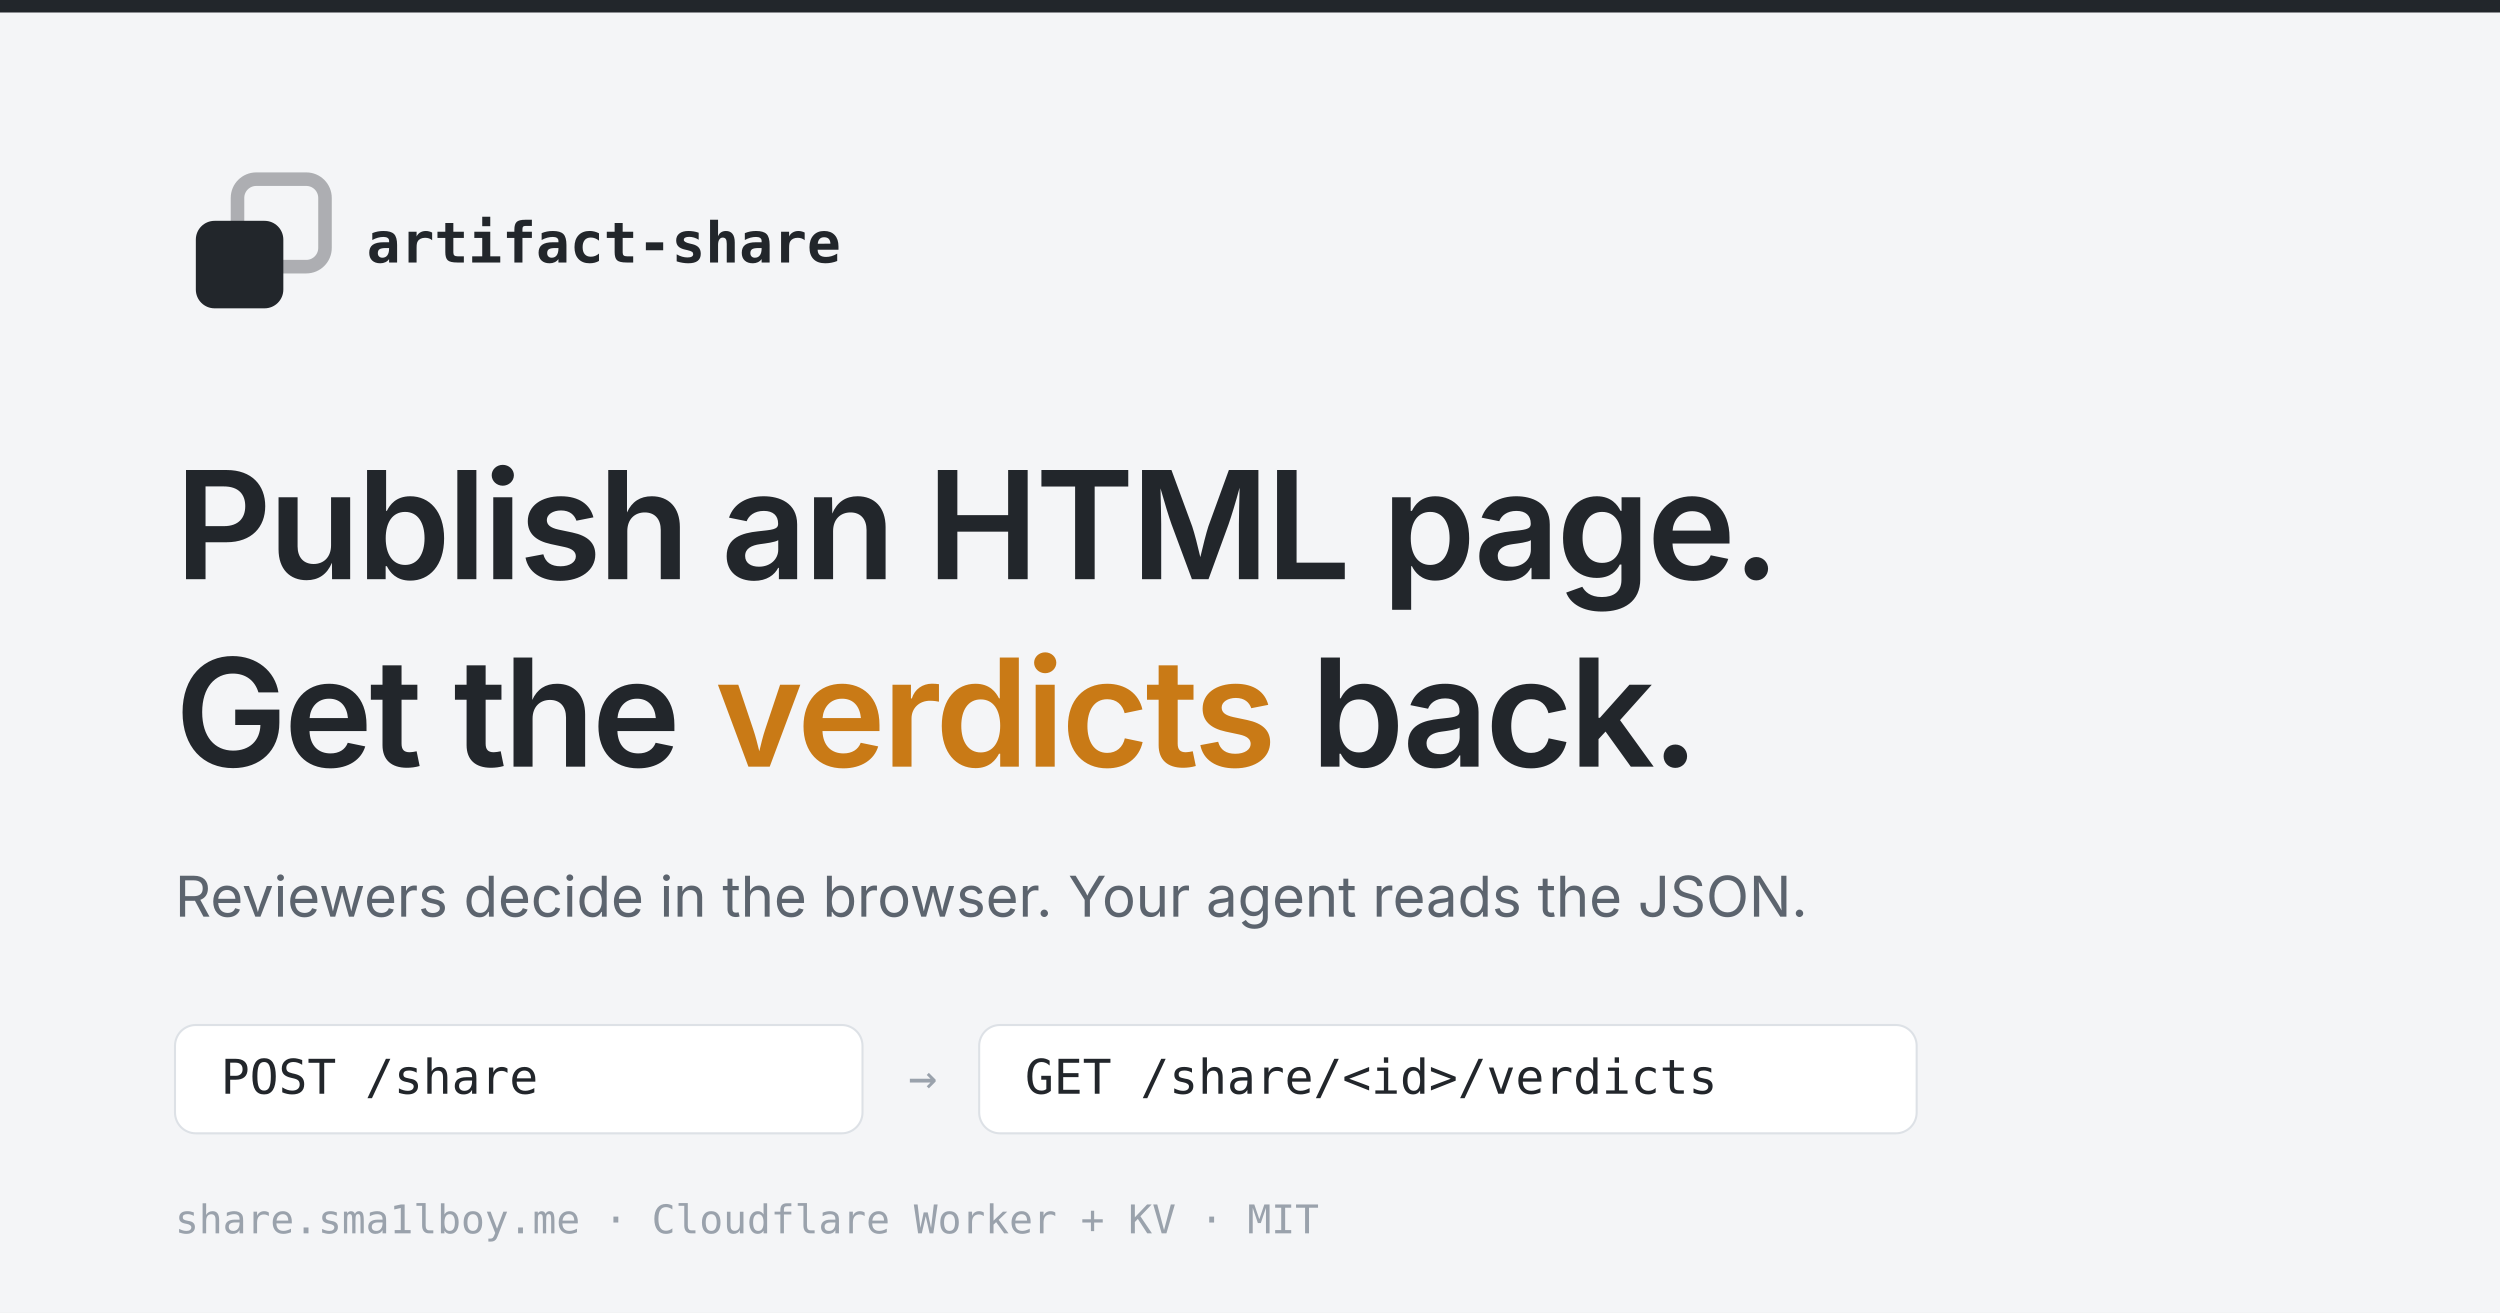
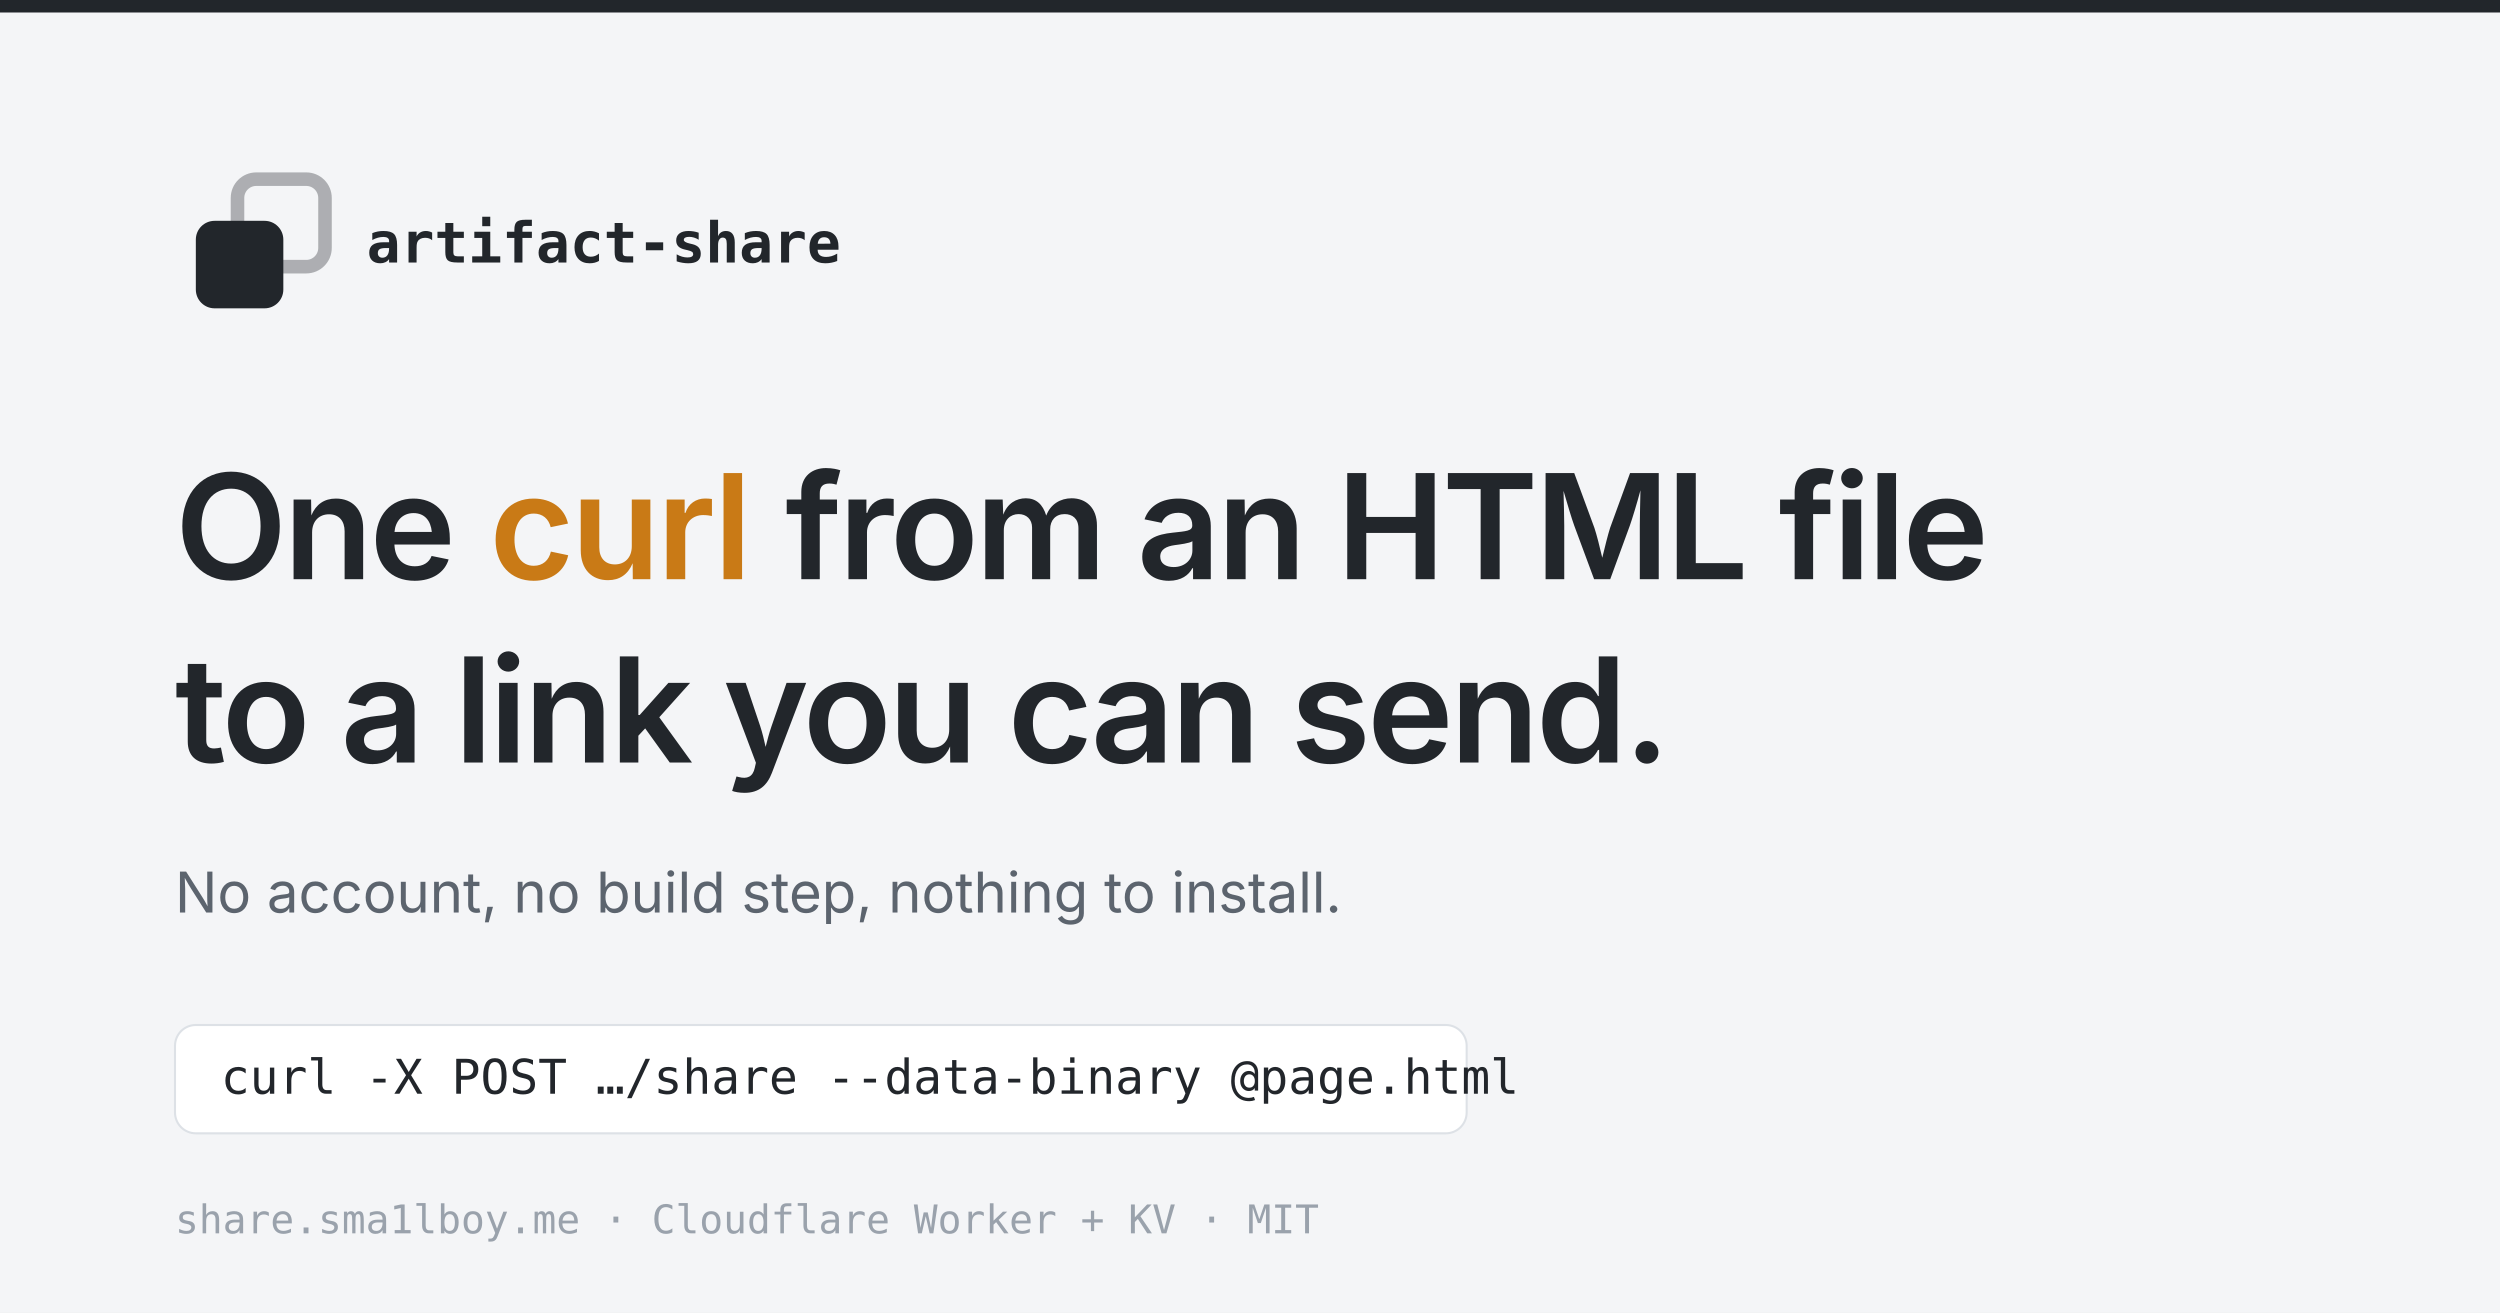
<svg xmlns="http://www.w3.org/2000/svg" viewBox="0 0 1200 630" width="1200" height="630">
  <rect width="1200" height="630" fill="#F4F5F7" />
  <rect x="0" y="0" width="1200" height="6" fill="#22262B" />
  <g transform="translate(84,86)">
    <rect x="30" y="0" width="42" height="42" rx="9" fill="none" stroke="#22262B" stroke-width="6.5" opacity=".34" />
    <rect x="10" y="20" width="42" height="42" rx="9" fill="#22262B" />
  </g>
  <text x="176" y="126" font-family="ui-monospace,SFMono-Regular,Menlo,monospace" font-size="27" fill="#22262B" font-weight="600">artifact-share</text>
-   <text x="84" y="278" font-family="system-ui,-apple-system,Segoe UI,sans-serif" font-size="72" font-weight="600" fill="#22262B" letter-spacing="-1.6">Publish an HTML page.</text>
-   <text x="84" y="368" font-family="system-ui,-apple-system,Segoe UI,sans-serif" font-size="72" font-weight="600" fill="#22262B" letter-spacing="-1.6">Get the <tspan fill="#C97A16">verdicts</tspan> back.</text>
-   <text x="84" y="440" font-family="system-ui,-apple-system,Segoe UI,sans-serif" font-size="27" fill="#5C646E">Reviewers decide in the browser. Your agent reads the JSON.</text>
+   <text x="84" y="278" font-family="system-ui,-apple-system,Segoe UI,sans-serif" font-size="70" font-weight="600" fill="#22262B" letter-spacing="-1.6">One <tspan fill="#C97A16">curl</tspan> from an HTML file</text>
+   <text x="84" y="366" font-family="system-ui,-apple-system,Segoe UI,sans-serif" font-size="70" font-weight="600" fill="#22262B" letter-spacing="-1.6">to a link you can send.</text>
+   <text x="84" y="438" font-family="system-ui,-apple-system,Segoe UI,sans-serif" font-size="27" fill="#5C646E">No account, no build step, nothing to install.</text>
  <g font-family="ui-monospace,SFMono-Regular,Menlo,monospace" font-size="23">
-     <rect x="84" y="492" width="330" height="52" rx="10" fill="#FFFFFF" stroke="#DDE1E6" />
-     <text x="106" y="525" fill="#22262B">POST /share</text>
-     <text x="436" y="525" fill="#9AA2AC">→</text>
-     <rect x="470" y="492" width="450" height="52" rx="10" fill="#FFFFFF" stroke="#DDE1E6" />
-     <text x="492" y="525" fill="#22262B">GET /share/&lt;id&gt;/verdicts</text>
+     <rect x="84" y="492" width="620" height="52" rx="10" fill="#FFFFFF" stroke="#DDE1E6" />
+     <text x="106" y="525" fill="#22262B">curl -X POST …/share --data-binary @page.html</text>
  </g>
  <text x="84" y="592" font-family="ui-monospace,SFMono-Regular,Menlo,monospace" font-size="19" fill="#9AA2AC">share.sma1lboy.me · Cloudflare Worker + KV · MIT</text>
</svg>
